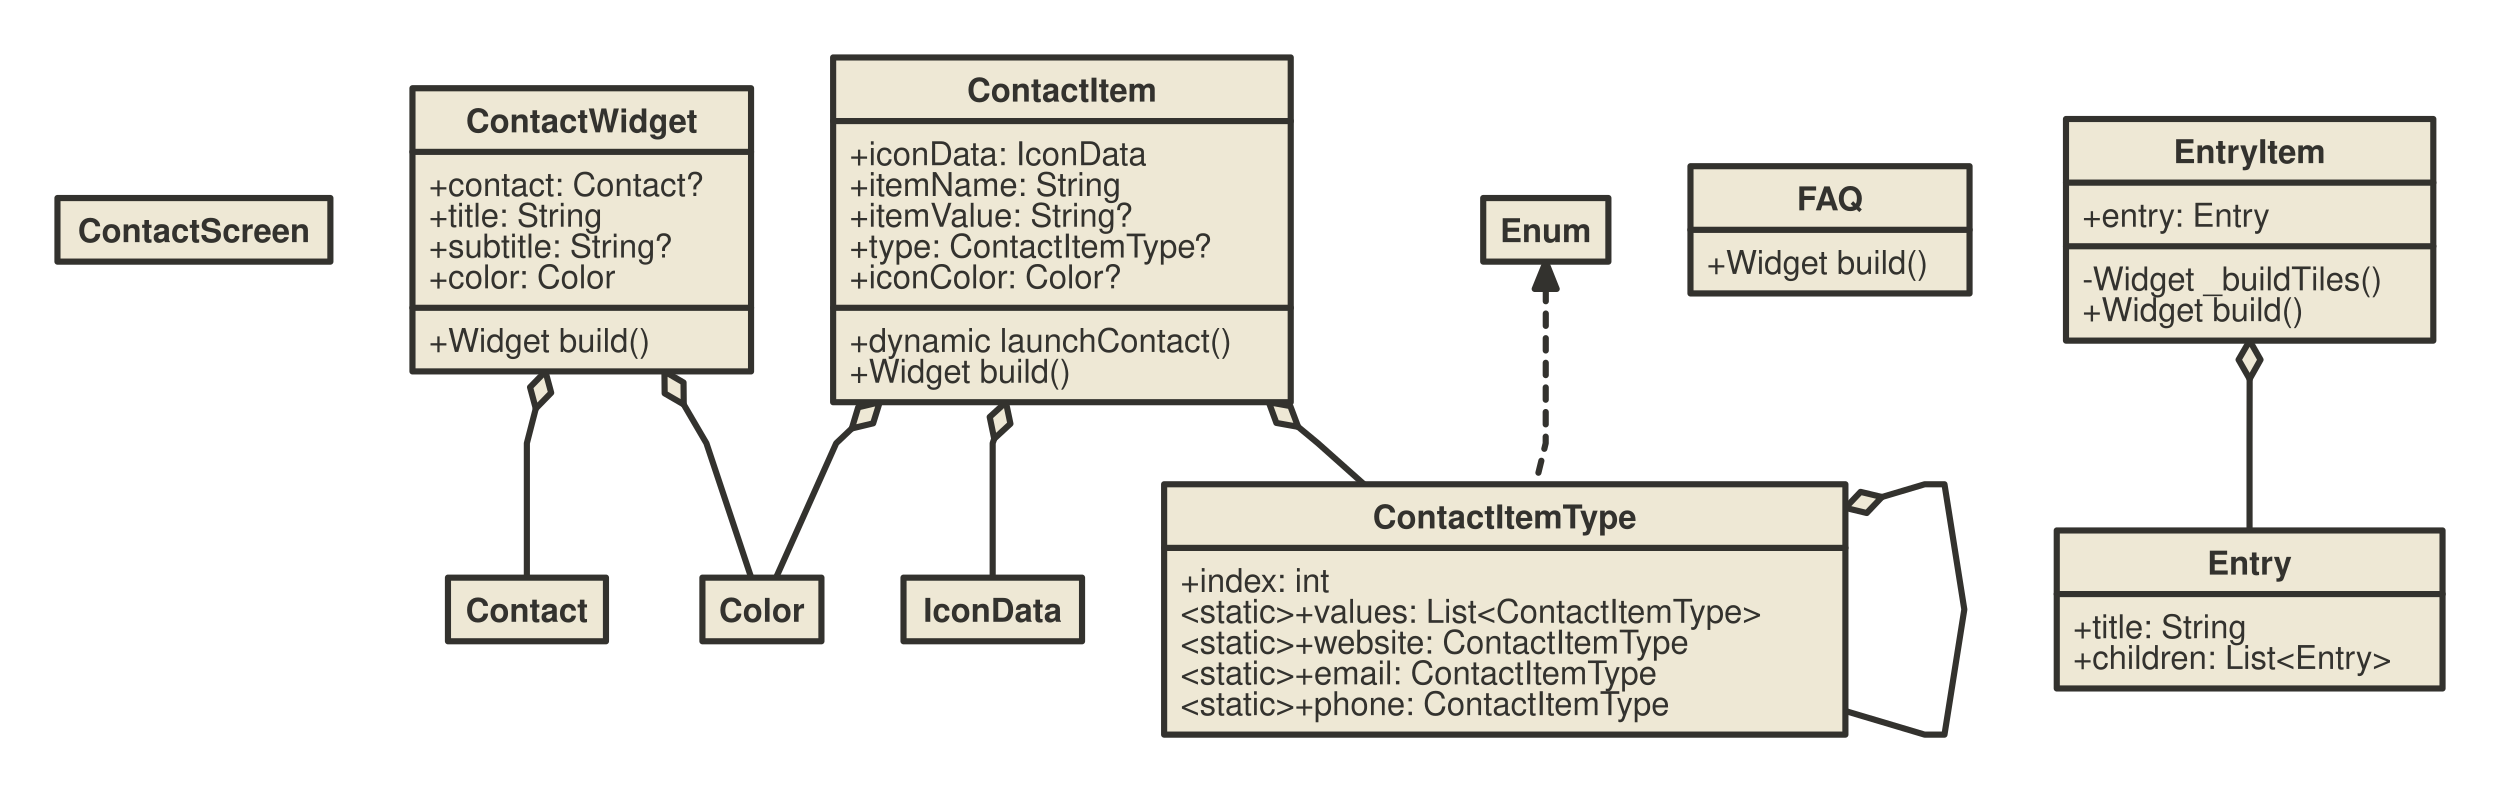
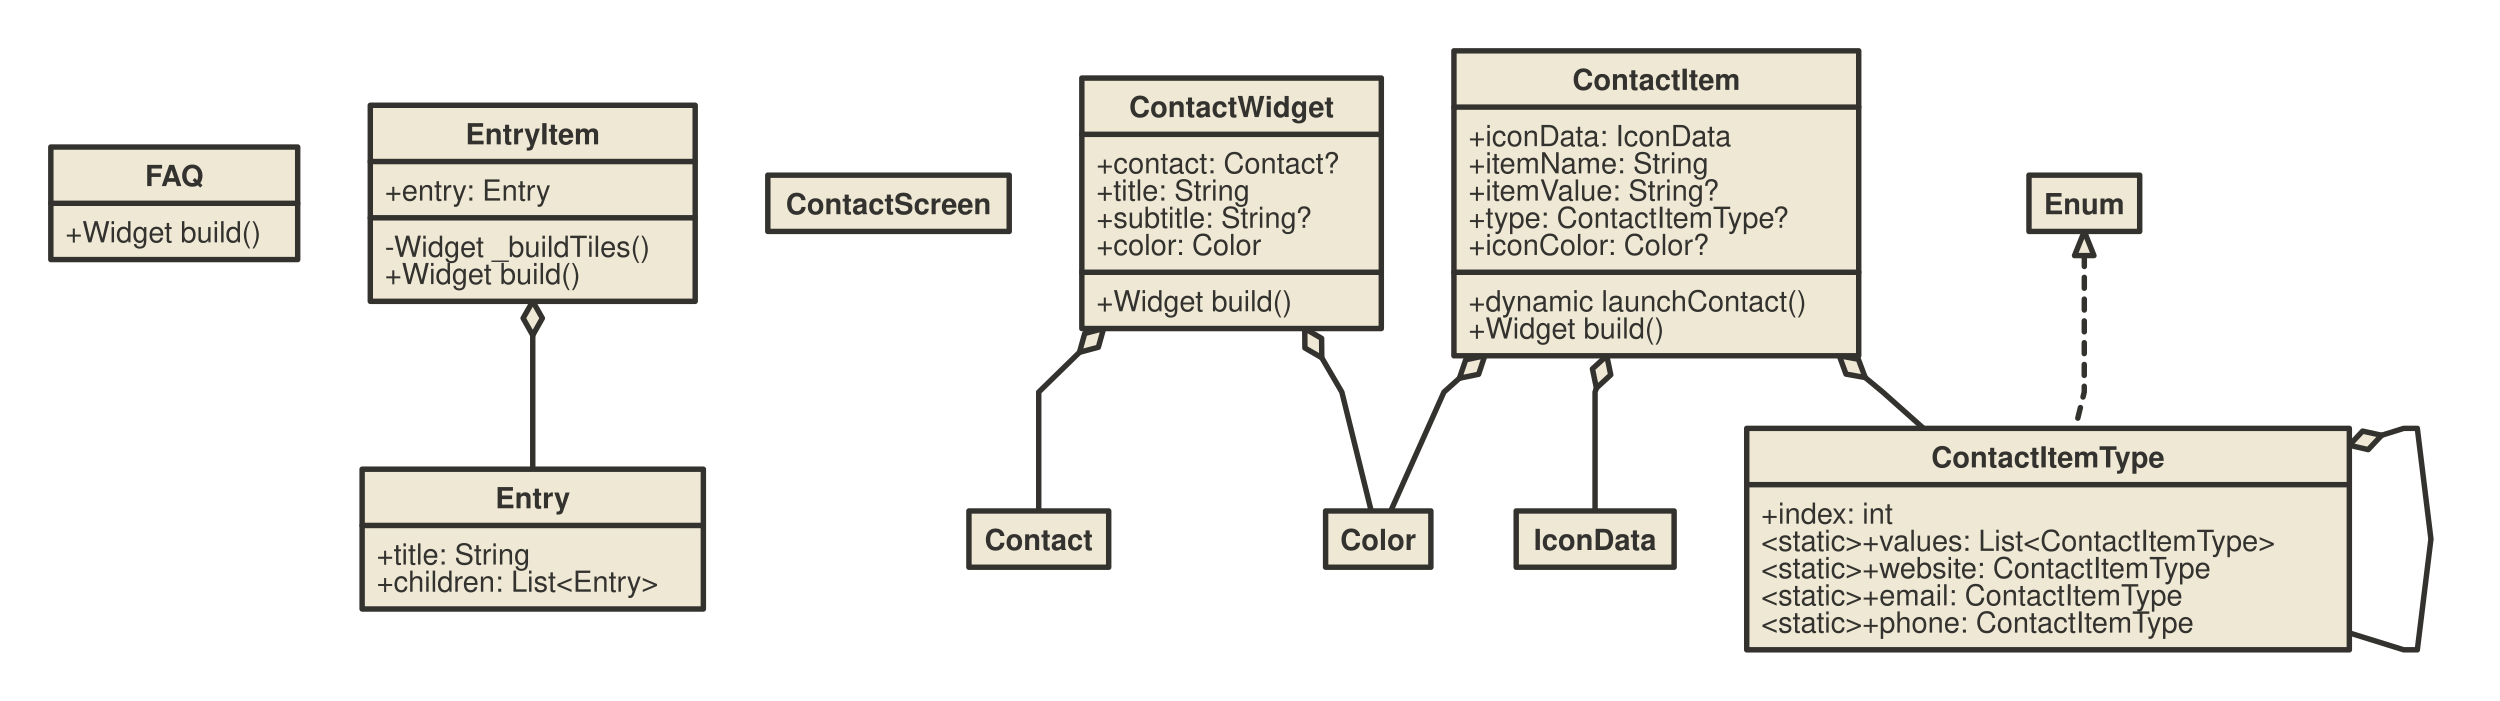
- <svg xmlns="http://www.w3.org/2000/svg" version="1.1" baseProfile="full" width="1218.3" height="386.0" viewbox="0 0 1218.25 386">
-   <g stroke-width="1.0" text-align="left" font="12pt Helvetica, Arial, sans-serif" font-size="12pt" font-family="Helvetica" font-weight="normal" font-style="normal">
+ <svg xmlns="http://www.w3.org/2000/svg" version="1.1" baseProfile="full" width="1377.3" height="386.0" viewbox="0 0 1377.25 386">
+   <g stroke-width="1.0" text-align="left" font="12pt Helvetica, Arial, sans-serif" font-size="12pt" font-family="Helvetica" font-weight="bold" font-style="normal">
    <g font-family="Helvetica" font-size="12pt" font-weight="bold" font-style="normal" stroke-width="3.0" stroke-linejoin="round" stroke-linecap="round" stroke="#33322E">
      <g stroke="transparent" fill="transparent">
-         <rect x="0.0" y="0.0" height="386.0" width="1218.3" stroke="none" />
+         <rect x="0.0" y="0.0" height="386.0" width="1377.3" stroke="none" />
      </g>
      <g transform="translate(8, 8)" fill="#33322E">
-         <g transform="translate(20, 20)" fill="#33322E" font-family="Helvetica" font-size="12pt" font-weight="normal" font-style="normal">
-           <path d="M233.1 171.1 L228.75 188 L228.75 253.5 L228.8 253.5 " fill="none" />
-           <g fill="#eee8d5">
-             <path d="M240.6 163.4 L233.1 171.1 L230.3 160.7 L237.8 153.0 Z" />
-           </g>
-           <path d="M305.2 169.1 L316.25 188 L338.083 253.5 L338.1 253.5 " fill="none" />
-           <g fill="#eee8d5">
-             <path d="M305.1 158.4 L305.2 169.1 L295.9 163.7 L295.8 153.0 Z" />
-           </g>
-           <path d="M456.5 185.8 L455.75 188 L455.75 253.5 L455.8 253.5 " fill="none" />
-           <g fill="#eee8d5">
-             <path d="M464.4 178.5 L456.5 185.8 L454.3 175.2 L462.2 168.0 Z" />
-           </g>
-           <path d="M604.6 180.0 L614.25 188 L636.719 208 L636.7 208.0 " fill="none" />
-           <g fill="#eee8d5">
-             <path d="M600.8 169.9 L604.6 180.0 L594.0 178.1 L590.3 168.0 Z" />
-           </g>
-           <path d="M387.1 180.8 L379.5 188 L350.187 253.5 L350.2 253.5 " fill="none" />
-           <g fill="#eee8d5">
-             <path d="M397.5 178.3 L387.1 180.8 L390.2 170.5 L400.7 168.0 Z" />
-           </g>
-           <path d="M889.1 214.2 L909.917 208 L919.583 208 L919.583 208 L929.25 269 L929.25 269 L919.583 330 L919.583 330 L909.917 330 L909.917 330 L871.25 318.476 L871.3 318.5 " fill="none" />
-           <g fill="#eee8d5">
-             <path d="M878.7 211.7 L889.1 214.2 L881.7 222.0 L871.3 219.5 Z" />
+         <g transform="translate(20, 20)" fill="#eee8d5" font-family="Helvetica" font-size="12pt" font-weight="normal" font-style="normal">
+           <path d="M265.5 156.7 L265.5 188 L265.5 230.5 L265.5 230.5 " fill="none" />
+           <g fill="#eee8d5">
+             <path d="M270.8 147.3 L265.5 156.7 L260.2 147.3 L265.5 138.0 Z" />
+           </g>
+           <path d="M566.7 166.1 L544.25 188 L544.25 253.5 L544.3 253.5 " fill="none" />
+           <g fill="#eee8d5">
+             <path d="M577.1 163.3 L566.7 166.1 L569.6 155.7 L580.0 153.0 Z" />
+           </g>
+           <path d="M700.2 169.1 L711.25 188 L727.423 253.5 L727.4 253.5 " fill="none" />
+           <g fill="#eee8d5">
+             <path d="M700.1 158.4 L700.2 169.1 L690.9 163.7 L690.8 153.0 Z" />
+           </g>
+           <path d="M851.5 185.8 L850.75 188 L850.75 253.5 L850.8 253.5 " fill="none" />
+           <g fill="#eee8d5">
+             <path d="M859.4 178.5 L851.5 185.8 L849.3 175.2 L857.2 168.0 Z" />
+           </g>
+           <path d="M999.6 180.0 L1009.25 188 L1031.719 208 L1031.7 208.0 " fill="none" />
+           <g fill="#eee8d5">
+             <path d="M995.8 169.9 L999.6 180.0 L989.0 178.1 L985.3 168.0 Z" />
+           </g>
+           <path d="M776.0 180.4 L767.5 188 L738.187 253.5 L738.2 253.5 " fill="none" />
+           <g fill="#eee8d5">
+             <path d="M786.6 178.2 L776.0 180.4 L779.5 170.2 L790.0 168.0 Z" />
+           </g>
+           <path d="M1284.1 211.8 L1296.25 208 L1303.75 208 L1303.75 208 L1311.25 269 L1311.25 269 L1303.75 330 L1303.75 330 L1296.25 330 L1296.25 330 L1266.25 320.663 L1266.3 320.7 " fill="none" />
+           <g fill="#eee8d5">
+             <path d="M1273.6 209.5 L1284.1 211.8 L1276.7 219.7 L1266.3 217.3 Z" />
          </g>
          <g stroke-dasharray="6 6">
-             <path d="M725.3 112.8 L725.25 188 L720.312 208 L720.3 208.0 " fill="none" />
-           </g>
-           <path d="M730.6 112.8 L725.3 112.8 L719.9 112.8 L725.3 99.5 Z" />
-           <path d="M1068.3 156.7 L1068.25 188 L1068.25 230.5 L1068.3 230.5 " fill="none" />
-           <g fill="#eee8d5">
-             <path d="M1073.6 147.3 L1068.3 156.7 L1062.9 147.3 L1068.3 138.0 Z" />
+             <path d="M1120.3 112.8 L1120.25 188 L1115.312 208 L1115.3 208.0 " fill="none" />
+           </g>
+           <path d="M1125.6 112.8 L1120.3 112.8 L1114.9 112.8 L1120.3 99.5 Z" />
+           <g data-name="FAQ">
+             <g fill="#eee8d5" stroke="#33322E" data-name="FAQ">
+               <rect x="0.0" y="53.0" height="62.0" width="136.0" data-name="FAQ" />
+               <path d="M0.0 84.0 L136.0 84.0" fill="none" data-name="FAQ" />
+             </g>
+             <g transform="translate(0, 53)" font-family="Helvetica" font-size="12pt" font-weight="bold" font-style="normal" data-name="FAQ">
+               <g transform="translate(8, 8)" fill="#33322E" text-align="center" data-name="FAQ">
+                 <text x="60.0" y="13.5" stroke="none" text-anchor="middle" data-name="FAQ">FAQ</text>
+               </g>
+             </g>
+             <g transform="translate(0, 84)" font-family="Helvetica" font-size="12pt" font-weight="normal" font-style="normal" data-name="FAQ">
+               <g transform="translate(8, 8)" fill="#33322E" text-align="left" data-name="FAQ">
+                 <text x="0.0" y="13.5" stroke="none" data-name="FAQ">+Widget build()</text>
+               </g>
+             </g>
+           </g>
+           <g data-name="Entry">
+             <g fill="#eee8d5" stroke="#33322E" data-name="Entry">
+               <rect x="171.5" y="230.5" height="77.0" width="188.0" data-name="Entry" />
+               <path d="M171.5 261.5 L359.5 261.5" fill="none" data-name="Entry" />
+             </g>
+             <g transform="translate(171.5, 230.5)" font-family="Helvetica" font-size="12pt" font-weight="bold" font-style="normal" data-name="Entry">
+               <g transform="translate(8, 8)" fill="#33322E" text-align="center" data-name="Entry">
+                 <text x="86.0" y="13.5" stroke="none" text-anchor="middle" data-name="Entry">Entry</text>
+               </g>
+             </g>
+             <g transform="translate(171.5, 261.5)" font-family="Helvetica" font-size="12pt" font-weight="normal" font-style="normal" data-name="Entry">
+               <g transform="translate(8, 8)" fill="#33322E" text-align="left" data-name="Entry">
+                 <text x="0.0" y="13.5" stroke="none" data-name="Entry">+title: String</text>
+                 <text x="0.0" y="28.5" stroke="none" data-name="Entry">+children: List&lt;Entry&gt;</text>
+               </g>
+             </g>
+           </g>
+           <g data-name="EntryItem">
+             <g fill="#eee8d5" stroke="#33322E" data-name="EntryItem">
+               <rect x="176.0" y="30.0" height="108.0" width="179.0" data-name="EntryItem" />
+               <path d="M176.0 61.0 L355.0 61.0" fill="none" data-name="EntryItem" />
+               <path d="M176.0 92.0 L355.0 92.0" fill="none" data-name="EntryItem" />
+             </g>
+             <g transform="translate(176, 30)" font-family="Helvetica" font-size="12pt" font-weight="bold" font-style="normal" data-name="EntryItem">
+               <g transform="translate(8, 8)" fill="#33322E" text-align="center" data-name="EntryItem">
+                 <text x="81.5" y="13.5" stroke="none" text-anchor="middle" data-name="EntryItem">EntryItem</text>
+               </g>
+             </g>
+             <g transform="translate(176, 61)" font-family="Helvetica" font-size="12pt" font-weight="normal" font-style="normal" data-name="EntryItem">
+               <g transform="translate(8, 8)" fill="#33322E" text-align="left" data-name="EntryItem">
+                 <text x="0.0" y="13.5" stroke="none" data-name="EntryItem">+entry: Entry</text>
+               </g>
+             </g>
+             <g transform="translate(176, 92)" font-family="Helvetica" font-size="12pt" font-weight="normal" font-style="normal" data-name="EntryItem">
+               <g transform="translate(8, 8)" fill="#33322E" text-align="left" data-name="EntryItem">
+                 <text x="0.0" y="13.5" stroke="none" data-name="EntryItem">-Widget _buildTiles()</text>
+                 <text x="0.0" y="28.5" stroke="none" data-name="EntryItem">+Widget build()</text>
+               </g>
+             </g>
          </g>
          <g data-name="ContactScreen">
            <g fill="#eee8d5" stroke="#33322E" data-name="ContactScreen">
-               <rect x="0.0" y="68.5" height="31.0" width="133.0" data-name="ContactScreen" />
-             </g>
-             <g transform="translate(0, 68.5)" font-family="Helvetica" font-size="12pt" font-weight="bold" font-style="normal" data-name="ContactScreen">
+               <rect x="395.0" y="68.5" height="31.0" width="133.0" data-name="ContactScreen" />
+             </g>
+             <g transform="translate(395, 68.5)" font-family="Helvetica" font-size="12pt" font-weight="bold" font-style="normal" data-name="ContactScreen">
              <g transform="translate(8, 8)" fill="#33322E" text-align="center" data-name="ContactScreen">
                <text x="58.5" y="13.5" stroke="none" text-anchor="middle" data-name="ContactScreen">ContactScreen</text>
              </g>
            </g>
          </g>
          <g data-name="ContactWidget">
            <g fill="#eee8d5" stroke="#33322E" data-name="ContactWidget">
-               <rect x="173.0" y="15.0" height="138.0" width="165.0" data-name="ContactWidget" />
-               <path d="M173.0 46.0 L338.0 46.0" fill="none" data-name="ContactWidget" />
-               <path d="M173.0 122.0 L338.0 122.0" fill="none" data-name="ContactWidget" />
-             </g>
-             <g transform="translate(173, 15)" font-family="Helvetica" font-size="12pt" font-weight="bold" font-style="normal" data-name="ContactWidget">
+               <rect x="568.0" y="15.0" height="138.0" width="165.0" data-name="ContactWidget" />
+               <path d="M568.0 46.0 L733.0 46.0" fill="none" data-name="ContactWidget" />
+               <path d="M568.0 122.0 L733.0 122.0" fill="none" data-name="ContactWidget" />
+             </g>
+             <g transform="translate(568, 15)" font-family="Helvetica" font-size="12pt" font-weight="bold" font-style="normal" data-name="ContactWidget">
              <g transform="translate(8, 8)" fill="#33322E" text-align="center" data-name="ContactWidget">
                <text x="74.5" y="13.5" stroke="none" text-anchor="middle" data-name="ContactWidget">ContactWidget</text>
              </g>
            </g>
-             <g transform="translate(173, 46)" font-family="Helvetica" font-size="12pt" font-weight="normal" font-style="normal" data-name="ContactWidget">
+             <g transform="translate(568, 46)" font-family="Helvetica" font-size="12pt" font-weight="normal" font-style="normal" data-name="ContactWidget">
              <g transform="translate(8, 8)" fill="#33322E" text-align="left" data-name="ContactWidget">
                <text x="0.0" y="13.5" stroke="none" data-name="ContactWidget">+contact: Contact?</text>
                <text x="0.0" y="28.5" stroke="none" data-name="ContactWidget">+title: String</text>
                <text x="0.0" y="43.5" stroke="none" data-name="ContactWidget">+subtitle: String?</text>
                <text x="0.0" y="58.5" stroke="none" data-name="ContactWidget">+color: Color</text>
              </g>
            </g>
-             <g transform="translate(173, 122)" font-family="Helvetica" font-size="12pt" font-weight="normal" font-style="normal" data-name="ContactWidget">
+             <g transform="translate(568, 122)" font-family="Helvetica" font-size="12pt" font-weight="normal" font-style="normal" data-name="ContactWidget">
              <g transform="translate(8, 8)" fill="#33322E" text-align="left" data-name="ContactWidget">
                <text x="0.0" y="13.5" stroke="none" data-name="ContactWidget">+Widget build()</text>
              </g>
            </g>
          </g>
          <g data-name="Contact">
            <g fill="#eee8d5" stroke="#33322E" data-name="Contact">
-               <rect x="190.3" y="253.5" height="31.0" width="77.0" data-name="Contact" />
-             </g>
-             <g transform="translate(190.25, 253.5)" font-family="Helvetica" font-size="12pt" font-weight="bold" font-style="normal" data-name="Contact">
+               <rect x="505.8" y="253.5" height="31.0" width="77.0" data-name="Contact" />
+             </g>
+             <g transform="translate(505.75, 253.5)" font-family="Helvetica" font-size="12pt" font-weight="bold" font-style="normal" data-name="Contact">
              <g transform="translate(8, 8)" fill="#33322E" text-align="center" data-name="Contact">
                <text x="30.5" y="13.5" stroke="none" text-anchor="middle" data-name="Contact">Contact</text>
              </g>
            </g>
          </g>
          <g data-name="Color">
            <g fill="#eee8d5" stroke="#33322E" data-name="Color">
-               <rect x="314.3" y="253.5" height="31.0" width="58.0" data-name="Color" />
-             </g>
-             <g transform="translate(314.25, 253.5)" font-family="Helvetica" font-size="12pt" font-weight="bold" font-style="normal" data-name="Color">
+               <rect x="702.3" y="253.5" height="31.0" width="58.0" data-name="Color" />
+             </g>
+             <g transform="translate(702.25, 253.5)" font-family="Helvetica" font-size="12pt" font-weight="bold" font-style="normal" data-name="Color">
              <g transform="translate(8, 8)" fill="#33322E" text-align="center" data-name="Color">
                <text x="21.0" y="13.5" stroke="none" text-anchor="middle" data-name="Color">Color</text>
              </g>
            </g>
          </g>
          <g data-name="ContactItem">
            <g fill="#eee8d5" stroke="#33322E" data-name="ContactItem">
-               <rect x="378.0" y="0.0" height="168.0" width="223.0" data-name="ContactItem" />
-               <path d="M378.0 31.0 L601.0 31.0" fill="none" data-name="ContactItem" />
-               <path d="M378.0 122.0 L601.0 122.0" fill="none" data-name="ContactItem" />
-             </g>
-             <g transform="translate(378, 0)" font-family="Helvetica" font-size="12pt" font-weight="bold" font-style="normal" data-name="ContactItem">
+               <rect x="773.0" y="0.0" height="168.0" width="223.0" data-name="ContactItem" />
+               <path d="M773.0 31.0 L996.0 31.0" fill="none" data-name="ContactItem" />
+               <path d="M773.0 122.0 L996.0 122.0" fill="none" data-name="ContactItem" />
+             </g>
+             <g transform="translate(773, 0)" font-family="Helvetica" font-size="12pt" font-weight="bold" font-style="normal" data-name="ContactItem">
              <g transform="translate(8, 8)" fill="#33322E" text-align="center" data-name="ContactItem">
                <text x="103.5" y="13.5" stroke="none" text-anchor="middle" data-name="ContactItem">ContactItem</text>
              </g>
            </g>
-             <g transform="translate(378, 31)" font-family="Helvetica" font-size="12pt" font-weight="normal" font-style="normal" data-name="ContactItem">
+             <g transform="translate(773, 31)" font-family="Helvetica" font-size="12pt" font-weight="normal" font-style="normal" data-name="ContactItem">
              <g transform="translate(8, 8)" fill="#33322E" text-align="left" data-name="ContactItem">
                <text x="0.0" y="13.5" stroke="none" data-name="ContactItem">+iconData: IconData</text>
                <text x="0.0" y="28.5" stroke="none" data-name="ContactItem">+itemName: String</text>
                <text x="0.0" y="43.5" stroke="none" data-name="ContactItem">+itemValue: String?</text>
                <text x="0.0" y="58.5" stroke="none" data-name="ContactItem">+type: ContactItemType?</text>
                <text x="0.0" y="73.5" stroke="none" data-name="ContactItem">+iconColor: Color?</text>
              </g>
            </g>
-             <g transform="translate(378, 122)" font-family="Helvetica" font-size="12pt" font-weight="normal" font-style="normal" data-name="ContactItem">
+             <g transform="translate(773, 122)" font-family="Helvetica" font-size="12pt" font-weight="normal" font-style="normal" data-name="ContactItem">
              <g transform="translate(8, 8)" fill="#33322E" text-align="left" data-name="ContactItem">
                <text x="0.0" y="13.5" stroke="none" data-name="ContactItem">+dynamic launchContact()</text>
                <text x="0.0" y="28.5" stroke="none" data-name="ContactItem">+Widget build()</text>
              </g>
            </g>
          </g>
          <g data-name="IconData">
            <g fill="#eee8d5" stroke="#33322E" data-name="IconData">
-               <rect x="412.3" y="253.5" height="31.0" width="87.0" data-name="IconData" />
-             </g>
-             <g transform="translate(412.25, 253.5)" font-family="Helvetica" font-size="12pt" font-weight="bold" font-style="normal" data-name="IconData">
+               <rect x="807.3" y="253.5" height="31.0" width="87.0" data-name="IconData" />
+             </g>
+             <g transform="translate(807.25, 253.5)" font-family="Helvetica" font-size="12pt" font-weight="bold" font-style="normal" data-name="IconData">
              <g transform="translate(8, 8)" fill="#33322E" text-align="center" data-name="IconData">
                <text x="35.5" y="13.5" stroke="none" text-anchor="middle" data-name="IconData">IconData</text>
              </g>
            </g>
          </g>
          <g data-name="ContactItemType">
            <g fill="#eee8d5" stroke="#33322E" data-name="ContactItemType">
-               <rect x="539.3" y="208.0" height="122.0" width="332.0" data-name="ContactItemType" />
-               <path d="M539.3 239.0 L871.3 239.0" fill="none" data-name="ContactItemType" />
-             </g>
-             <g transform="translate(539.25, 208)" font-family="Helvetica" font-size="12pt" font-weight="bold" font-style="normal" data-name="ContactItemType">
+               <rect x="934.3" y="208.0" height="122.0" width="332.0" data-name="ContactItemType" />
+               <path d="M934.3 239.0 L1266.3 239.0" fill="none" data-name="ContactItemType" />
+             </g>
+             <g transform="translate(934.25, 208)" font-family="Helvetica" font-size="12pt" font-weight="bold" font-style="normal" data-name="ContactItemType">
              <g transform="translate(8, 8)" fill="#33322E" text-align="center" data-name="ContactItemType">
                <text x="158.0" y="13.5" stroke="none" text-anchor="middle" data-name="ContactItemType">ContactItemType</text>
              </g>
            </g>
-             <g transform="translate(539.25, 239)" font-family="Helvetica" font-size="12pt" font-weight="normal" font-style="normal" data-name="ContactItemType">
+             <g transform="translate(934.25, 239)" font-family="Helvetica" font-size="12pt" font-weight="normal" font-style="normal" data-name="ContactItemType">
              <g transform="translate(8, 8)" fill="#33322E" text-align="left" data-name="ContactItemType">
                <text x="0.0" y="13.5" stroke="none" data-name="ContactItemType">+index: int</text>
                <text x="0.0" y="28.5" stroke="none" data-name="ContactItemType">&lt;static&gt;+values: List&lt;ContactItemType&gt;</text>
                <text x="0.0" y="43.5" stroke="none" data-name="ContactItemType">&lt;static&gt;+website: ContactItemType</text>
                <text x="0.0" y="58.5" stroke="none" data-name="ContactItemType">&lt;static&gt;+email: ContactItemType</text>
                <text x="0.0" y="73.5" stroke="none" data-name="ContactItemType">&lt;static&gt;+phone: ContactItemType</text>
              </g>
            </g>
          </g>
          <g data-name="Enum">
            <g fill="#eee8d5" stroke="#33322E" data-name="Enum">
-               <rect x="694.8" y="68.5" height="31.0" width="61.0" data-name="Enum" />
-             </g>
-             <g transform="translate(694.75, 68.5)" font-family="Helvetica" font-size="12pt" font-weight="bold" font-style="normal" data-name="Enum">
+               <rect x="1089.8" y="68.5" height="31.0" width="61.0" data-name="Enum" />
+             </g>
+             <g transform="translate(1089.75, 68.5)" font-family="Helvetica" font-size="12pt" font-weight="bold" font-style="normal" data-name="Enum">
              <g transform="translate(8, 8)" fill="#33322E" text-align="center" data-name="Enum">
                <text x="22.5" y="13.5" stroke="none" text-anchor="middle" data-name="Enum">Enum</text>
-               </g>
-             </g>
-           </g>
-           <g data-name="FAQ">
-             <g fill="#eee8d5" stroke="#33322E" data-name="FAQ">
-               <rect x="795.8" y="53.0" height="62.0" width="136.0" data-name="FAQ" />
-               <path d="M795.8 84.0 L931.8 84.0" fill="none" data-name="FAQ" />
-             </g>
-             <g transform="translate(795.75, 53)" font-family="Helvetica" font-size="12pt" font-weight="bold" font-style="normal" data-name="FAQ">
-               <g transform="translate(8, 8)" fill="#33322E" text-align="center" data-name="FAQ">
-                 <text x="60.0" y="13.5" stroke="none" text-anchor="middle" data-name="FAQ">FAQ</text>
-               </g>
-             </g>
-             <g transform="translate(795.75, 84)" font-family="Helvetica" font-size="12pt" font-weight="normal" font-style="normal" data-name="FAQ">
-               <g transform="translate(8, 8)" fill="#33322E" text-align="left" data-name="FAQ">
-                 <text x="0.0" y="13.5" stroke="none" data-name="FAQ">+Widget build()</text>
-               </g>
-             </g>
-           </g>
-           <g data-name="Entry">
-             <g fill="#eee8d5" stroke="#33322E" data-name="Entry">
-               <rect x="974.3" y="230.5" height="77.0" width="188.0" data-name="Entry" />
-               <path d="M974.3 261.5 L1162.3 261.5" fill="none" data-name="Entry" />
-             </g>
-             <g transform="translate(974.25, 230.5)" font-family="Helvetica" font-size="12pt" font-weight="bold" font-style="normal" data-name="Entry">
-               <g transform="translate(8, 8)" fill="#33322E" text-align="center" data-name="Entry">
-                 <text x="86.0" y="13.5" stroke="none" text-anchor="middle" data-name="Entry">Entry</text>
-               </g>
-             </g>
-             <g transform="translate(974.25, 261.5)" font-family="Helvetica" font-size="12pt" font-weight="normal" font-style="normal" data-name="Entry">
-               <g transform="translate(8, 8)" fill="#33322E" text-align="left" data-name="Entry">
-                 <text x="0.0" y="13.5" stroke="none" data-name="Entry">+title: String</text>
-                 <text x="0.0" y="28.5" stroke="none" data-name="Entry">+children: List&lt;Entry&gt;</text>
-               </g>
-             </g>
-           </g>
-           <g data-name="EntryItem">
-             <g fill="#eee8d5" stroke="#33322E" data-name="EntryItem">
-               <rect x="978.8" y="30.0" height="108.0" width="179.0" data-name="EntryItem" />
-               <path d="M978.8 61.0 L1157.8 61.0" fill="none" data-name="EntryItem" />
-               <path d="M978.8 92.0 L1157.8 92.0" fill="none" data-name="EntryItem" />
-             </g>
-             <g transform="translate(978.75, 30)" font-family="Helvetica" font-size="12pt" font-weight="bold" font-style="normal" data-name="EntryItem">
-               <g transform="translate(8, 8)" fill="#33322E" text-align="center" data-name="EntryItem">
-                 <text x="81.5" y="13.5" stroke="none" text-anchor="middle" data-name="EntryItem">EntryItem</text>
-               </g>
-             </g>
-             <g transform="translate(978.75, 61)" font-family="Helvetica" font-size="12pt" font-weight="normal" font-style="normal" data-name="EntryItem">
-               <g transform="translate(8, 8)" fill="#33322E" text-align="left" data-name="EntryItem">
-                 <text x="0.0" y="13.5" stroke="none" data-name="EntryItem">+entry: Entry</text>
-               </g>
-             </g>
-             <g transform="translate(978.75, 92)" font-family="Helvetica" font-size="12pt" font-weight="normal" font-style="normal" data-name="EntryItem">
-               <g transform="translate(8, 8)" fill="#33322E" text-align="left" data-name="EntryItem">
-                 <text x="0.0" y="13.5" stroke="none" data-name="EntryItem">-Widget _buildTiles()</text>
-                 <text x="0.0" y="28.5" stroke="none" data-name="EntryItem">+Widget build()</text>
              </g>
            </g>
          </g>
        </g>
      </g>
    </g>
  </g>
</svg>
